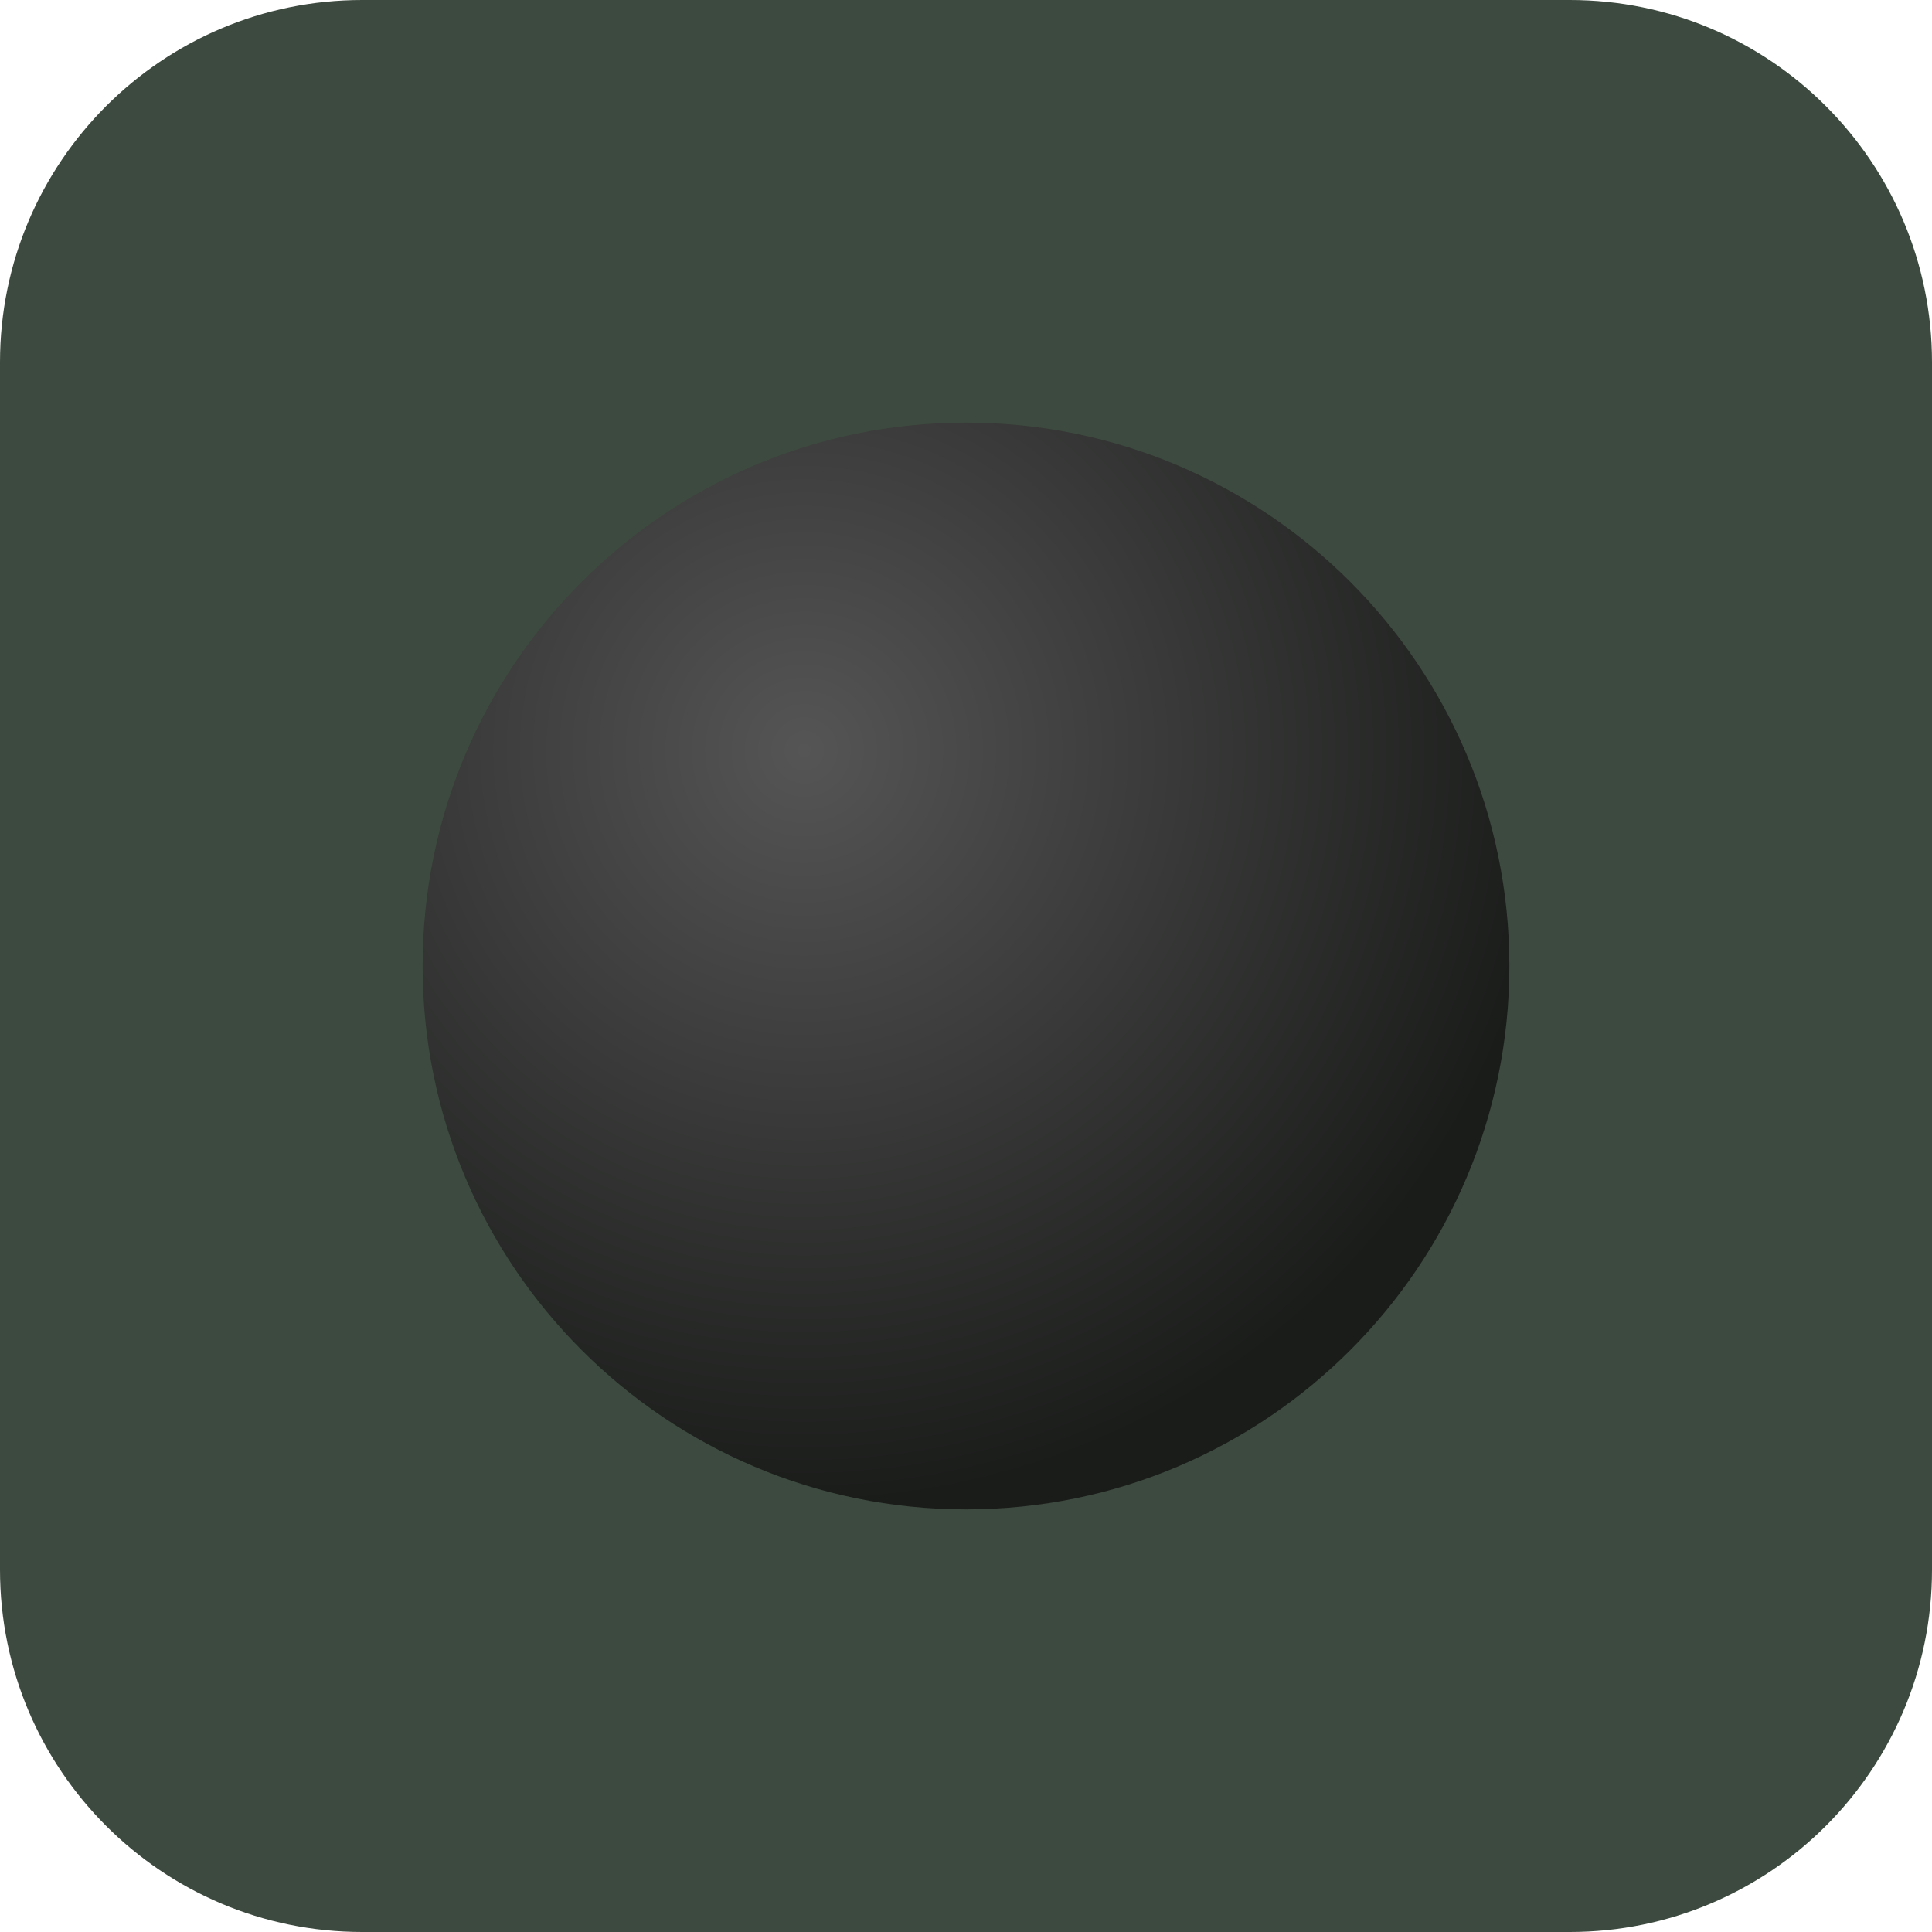
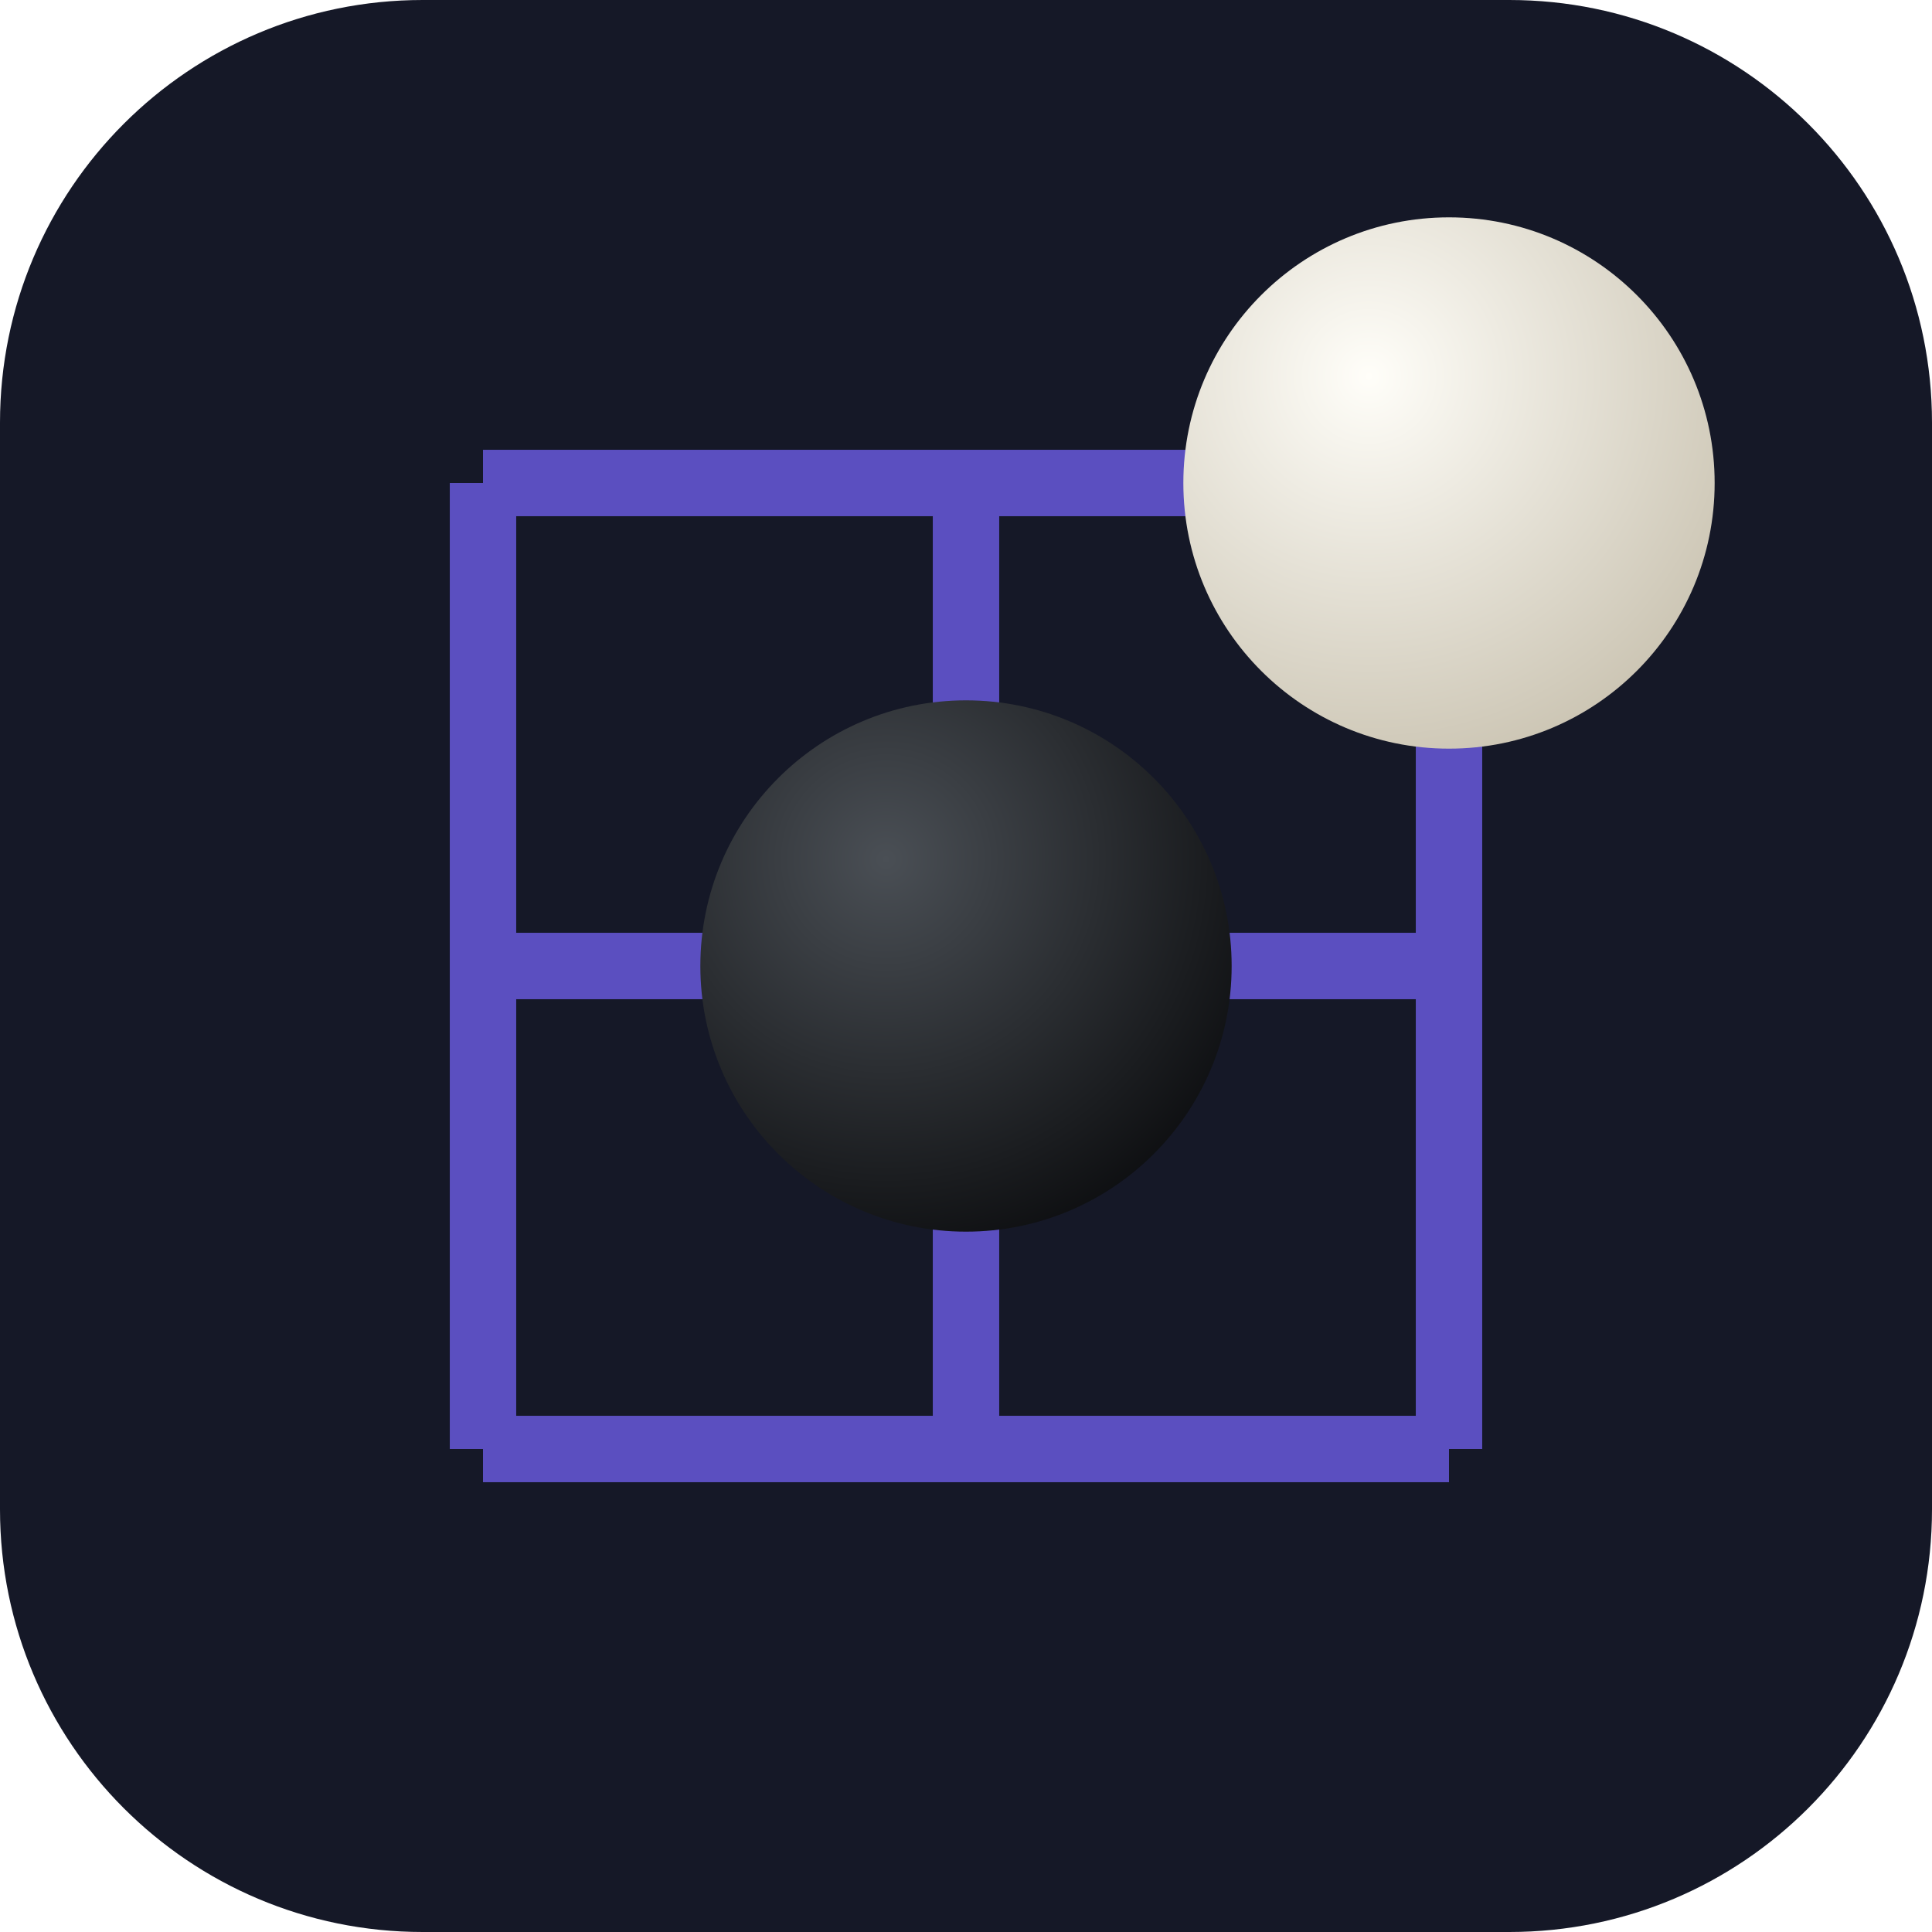
<svg xmlns="http://www.w3.org/2000/svg" viewBox="0 0 32 32" fill="none">
-   <rect width="32" height="32" rx="6" fill="#3d4a3f" />
-   <circle cx="16" cy="16" r="9" fill="url(#b)" />
+   <rect width="32" height="32" rx="7" fill="#151827" />
+   <path d="M8 8h16M8 16h16M8 24h16M8 8v16M16 8v16M24 8v16" stroke="#5B4FC0" stroke-width="1.1" />
+   <circle cx="16" cy="16" r="4.4" fill="url(#gb)" />
+   <circle cx="24" cy="8" r="4.4" fill="url(#gw)" />
  <defs>
-     <radialGradient id="b" cx="0.35" cy="0.3" r="0.7">
-       <stop offset="0%" stop-color="#555" />
-       <stop offset="100%" stop-color="#1a1c1a" />
+     <radialGradient id="gb" cx="0.35" cy="0.3" r="0.8">
+       <stop offset="0%" stop-color="#4a4f55" />
+       <stop offset="100%" stop-color="#0b0c0e" />
+     </radialGradient>
+     <radialGradient id="gw" cx="0.35" cy="0.3" r="0.8">
+       <stop offset="0%" stop-color="#FFFEF9" />
+       <stop offset="100%" stop-color="#C9C2B0" />
    </radialGradient>
  </defs>
</svg>
